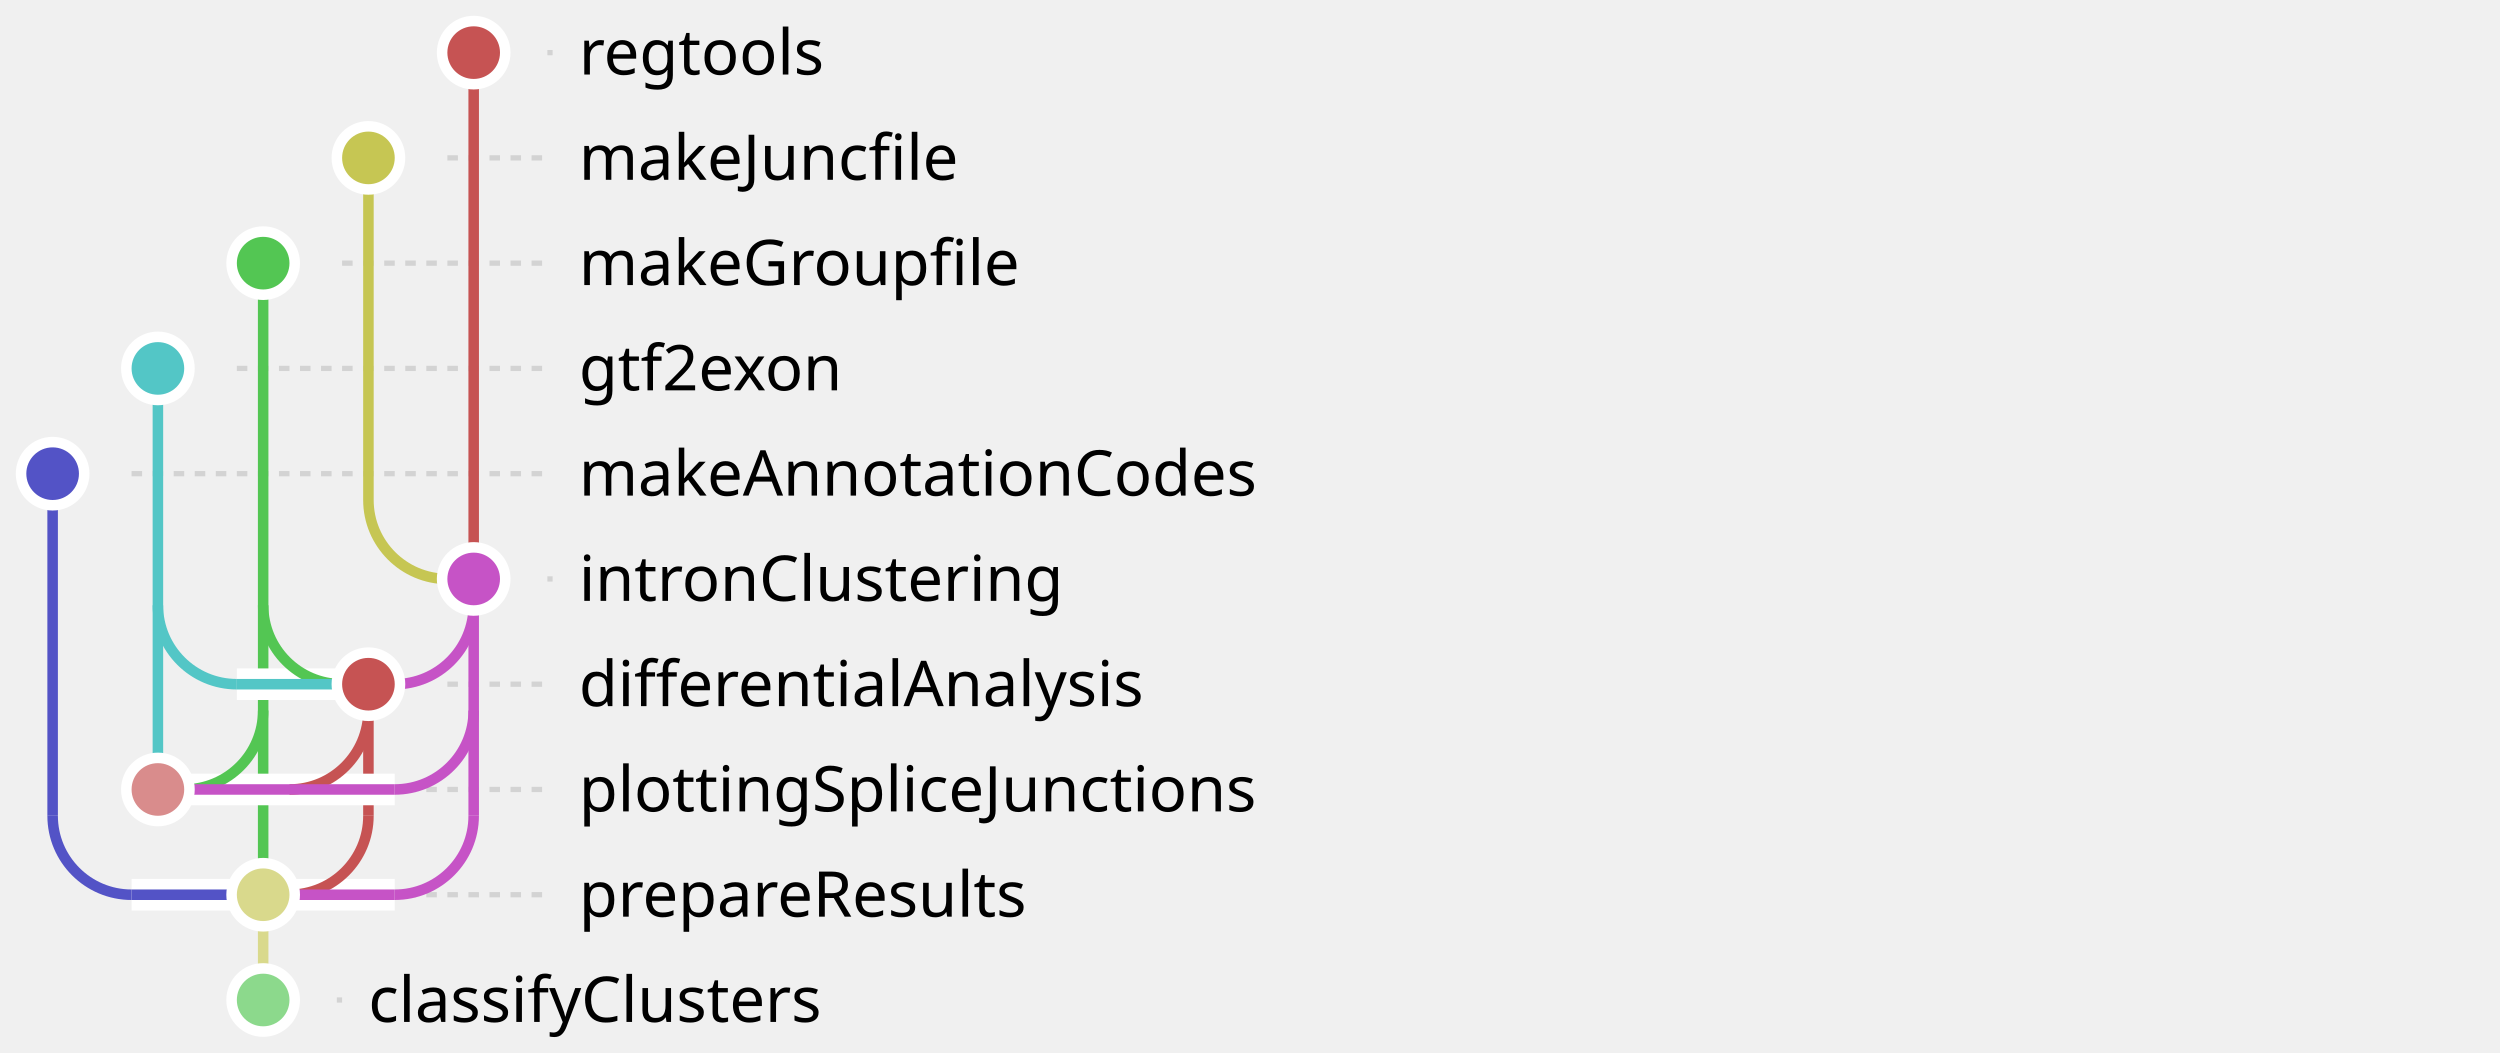
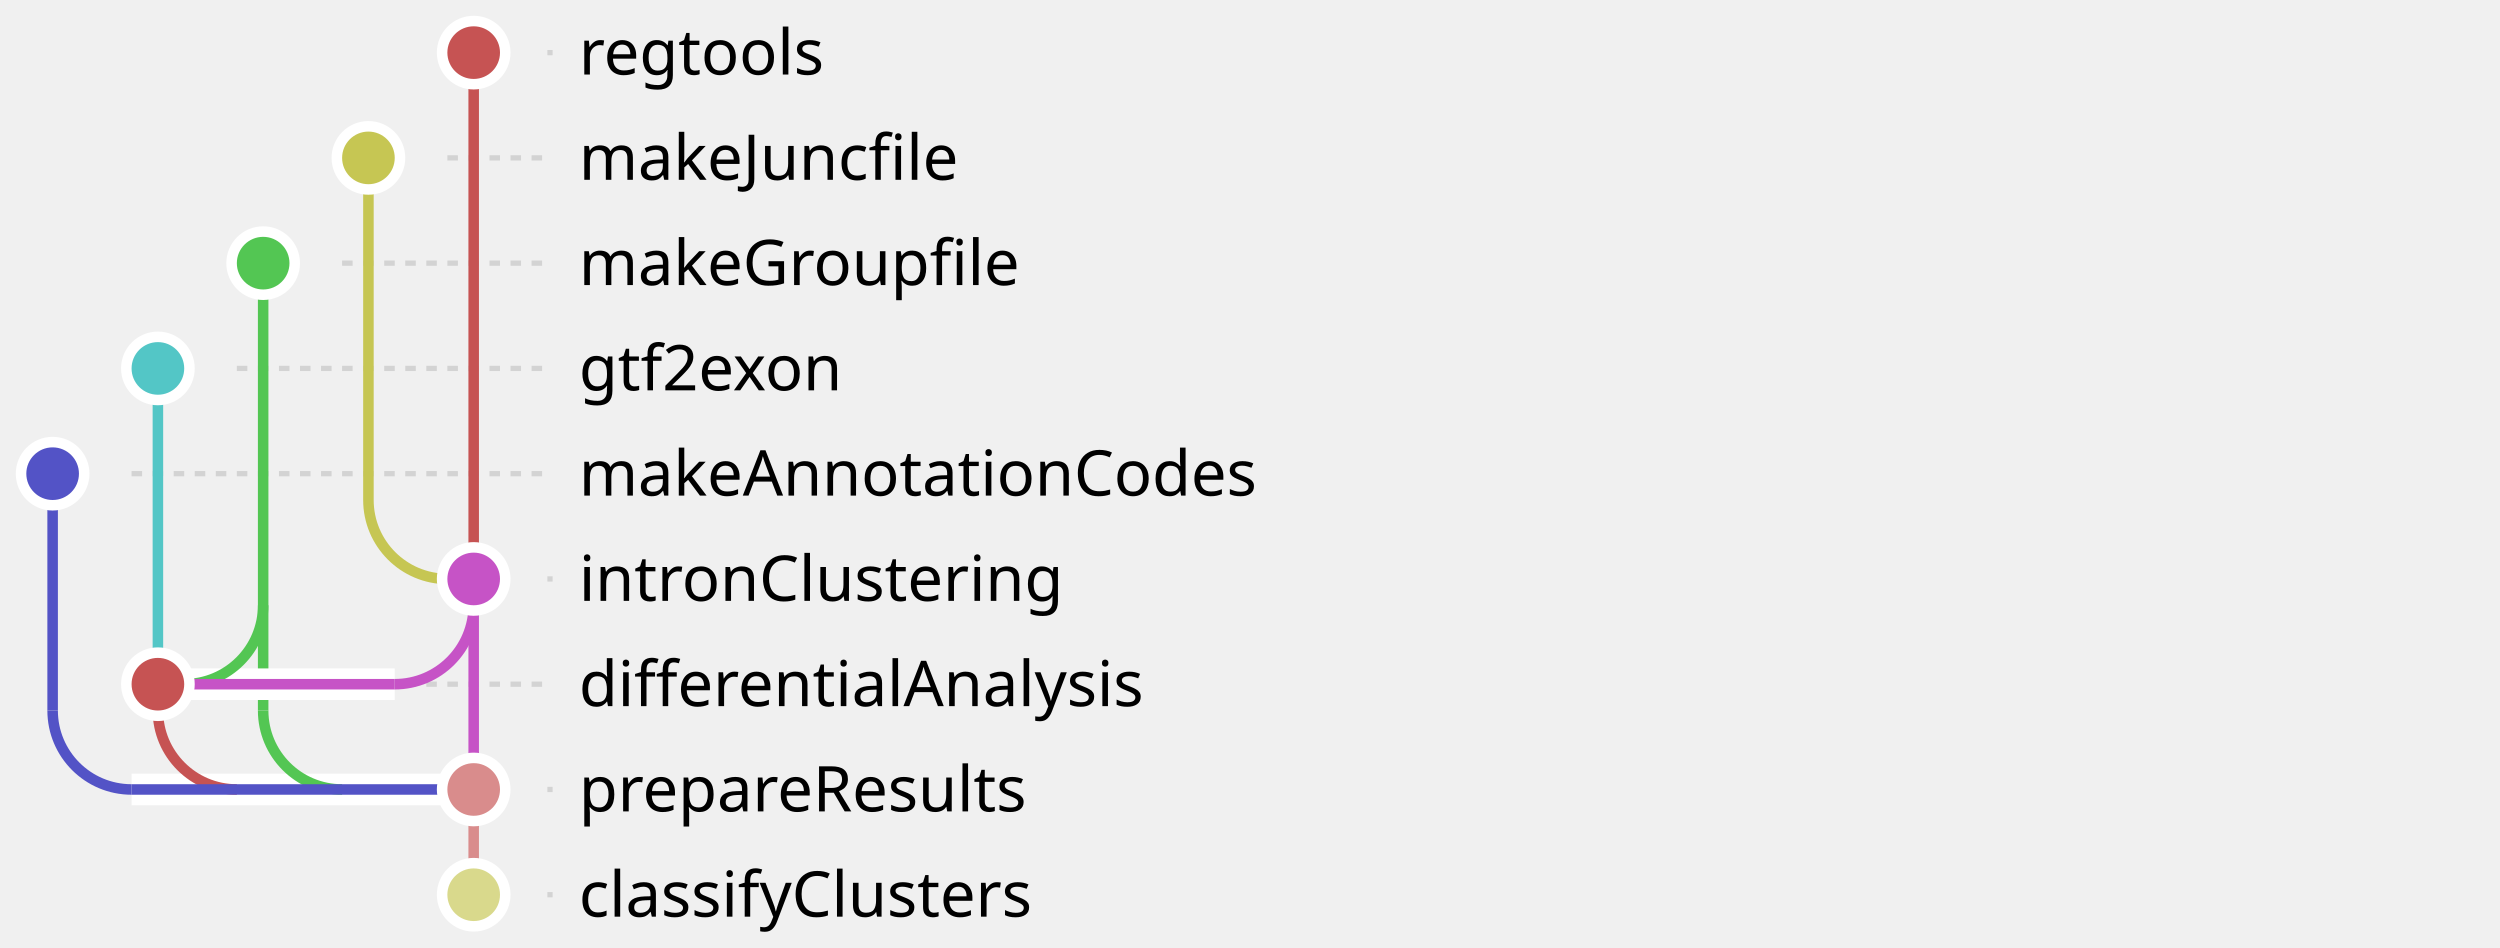
- <svg xmlns="http://www.w3.org/2000/svg" baseProfile="full" height="100%" version="1.1" viewBox="25.0,5.0,475.0,200.0" width="100%">
+ <svg xmlns="http://www.w3.org/2000/svg" baseProfile="full" height="100%" version="1.1" viewBox="25.0,5.0,475.0,180.0" width="100%">
  <defs />
  <g>
    <line stroke="lightgrey" stroke-dasharray="2" x1="130.0" x2="129.0" y1="15.0" y2="15.0" />
    <line stroke="lightgrey" stroke-dasharray="2" x1="110.0" x2="129.0" y1="35.0" y2="35.0" />
    <line stroke="lightgrey" stroke-dasharray="2" x1="90.0" x2="129.0" y1="55.0" y2="55.0" />
    <line stroke="lightgrey" stroke-dasharray="2" x1="70.0" x2="129.0" y1="75.0" y2="75.0" />
    <line stroke="lightgrey" stroke-dasharray="2" x1="50.0" x2="129.0" y1="95.0" y2="95.0" />
    <line stroke="lightgrey" stroke-dasharray="2" x1="130.0" x2="129.0" y1="115.0" y2="115.0" />
-     <line stroke="lightgrey" stroke-dasharray="2" x1="110.0" x2="129.0" y1="135.0" y2="135.0" />
-     <line stroke="lightgrey" stroke-dasharray="2" x1="70.0" x2="129.0" y1="155.0" y2="155.0" />
-     <line stroke="lightgrey" stroke-dasharray="2" x1="90.0" x2="129.0" y1="175.0" y2="175.0" />
-     <line stroke="lightgrey" stroke-dasharray="2" x1="90.0" x2="89.0" y1="195.0" y2="195.0" />
+     <line stroke="lightgrey" stroke-dasharray="2" x1="70.0" x2="129.0" y1="135.0" y2="135.0" />
+     <line stroke="lightgrey" stroke-dasharray="2" x1="130.0" x2="129.0" y1="155.0" y2="155.0" />
+     <line stroke="lightgrey" stroke-dasharray="2" x1="130.0" x2="129.0" y1="175.0" y2="175.0" />
  </g>
  <g>
    <line stroke="#c6c653" stroke-width="2.0" x1="95.0" x2="95.0" y1="35.0" y2="100.0" />
    <line stroke="#c65353" stroke-width="2.0" x1="115.0" x2="115.0" y1="15.0" y2="115.0" />
-     <line stroke="#53c6c6" stroke-width="2.0" x1="55.0" x2="55.0" y1="75.0" y2="155.0" />
-     <line stroke="#5353c6" stroke-width="2.0" x1="35.0" x2="35.0" y1="95.0" y2="160.0" />
-     <line stroke="#53c653" stroke-width="2.0" x1="75.0" x2="75.0" y1="55.0" y2="175.0" />
-     <line stroke="#c65353" stroke-width="2.0" x1="95.0" x2="95.0" y1="135.0" y2="160.0" />
-     <line stroke="#c653c6" stroke-width="2.0" x1="115.0" x2="115.0" y1="115.0" y2="160.0" />
-     <line stroke="#d9d98c" stroke-width="2.0" x1="75.0" x2="75.0" y1="175.0" y2="195.0" />
+     <line stroke="#53c6c6" stroke-width="2.0" x1="55.0" x2="55.0" y1="75.0" y2="135.0" />
+     <line stroke="#5353c6" stroke-width="2.0" x1="35.0" x2="35.0" y1="95.0" y2="140.0" />
+     <line stroke="#c65353" stroke-width="2.0" x1="55.0" x2="55.0" y1="135.0" y2="140.0" />
+     <line stroke="#53c653" stroke-width="2.0" x1="75.0" x2="75.0" y1="55.0" y2="140.0" />
+     <line stroke="#c653c6" stroke-width="2.0" x1="115.0" x2="115.0" y1="115.0" y2="155.0" />
+     <line stroke="#d98c8c" stroke-width="2.0" x1="115.0" x2="115.0" y1="155.0" y2="175.0" />
  </g>
  <g>
    <line stroke="white" stroke-width="6.0" x1="110.0" x2="115.0" y1="115.0" y2="115.0" />
-     <line stroke="white" stroke-width="6.0" x1="70.0" x2="95.0" y1="135.0" y2="135.0" />
-     <line stroke="white" stroke-width="6.0" x1="95.0" x2="100.0" y1="135.0" y2="135.0" />
-     <line stroke="white" stroke-width="6.0" x1="55.0" x2="100.0" y1="155.0" y2="155.0" />
-     <line stroke="white" stroke-width="6.0" x1="50.0" x2="75.0" y1="175.0" y2="175.0" />
-     <line stroke="white" stroke-width="6.0" x1="75.0" x2="100.0" y1="175.0" y2="175.0" />
+     <line stroke="white" stroke-width="6.0" x1="55.0" x2="100.0" y1="135.0" y2="135.0" />
+     <line stroke="white" stroke-width="6.0" x1="50.0" x2="115.0" y1="155.0" y2="155.0" />
  </g>
  <g>
    <path d="M 95.0,100.0 a15.0,15.0 0 0,0 15.0,15.0" fill="none" stroke="#c6c653" stroke-width="2.0" />
    <line stroke="#c6c653" stroke-width="2.0" x1="110.0" x2="115.0" y1="115.0" y2="115.0" />
-     <path d="M 55.0,120.0 a15.0,15.0 0 0,0 15.0,15.0" fill="none" stroke="#53c6c6" stroke-width="2.0" />
-     <path d="M 75.0,120.0 a15.0,15.0 0 0,0 15.0,15.0" fill="none" stroke="#53c653" stroke-width="2.0" />
-     <line stroke="#53c6c6" stroke-width="2.0" x1="70.0" x2="95.0" y1="135.0" y2="135.0" />
+     <path d="M 75.0,120.0 a15.0,15.0 0 0,1 -15.0,15.0" fill="none" stroke="#53c653" stroke-width="2.0" />
    <path d="M 115.0,120.0 a15.0,15.0 0 0,1 -15.0,15.0" fill="none" stroke="#c653c6" stroke-width="2.0" />
-     <line stroke="#c653c6" stroke-width="2.0" x1="95.0" x2="100.0" y1="135.0" y2="135.0" />
-     <path d="M 75.0,140.0 a15.0,15.0 0 0,1 -15.0,15.0" fill="none" stroke="#53c653" stroke-width="2.0" />
-     <path d="M 95.0,140.0 a15.0,15.0 0 0,1 -15.0,15.0" fill="none" stroke="#c65353" stroke-width="2.0" />
-     <path d="M 115.0,140.0 a15.0,15.0 0 0,1 -15.0,15.0" fill="none" stroke="#c653c6" stroke-width="2.0" />
-     <line stroke="#c653c6" stroke-width="2.0" x1="55.0" x2="100.0" y1="155.0" y2="155.0" />
-     <path d="M 35.0,160.0 a15.0,15.0 0 0,0 15.0,15.0" fill="none" stroke="#5353c6" stroke-width="2.0" />
-     <line stroke="#5353c6" stroke-width="2.0" x1="50.0" x2="75.0" y1="175.0" y2="175.0" />
-     <path d="M 95.0,160.0 a15.0,15.0 0 0,1 -15.0,15.0" fill="none" stroke="#c65353" stroke-width="2.0" />
-     <path d="M 115.0,160.0 a15.0,15.0 0 0,1 -15.0,15.0" fill="none" stroke="#c653c6" stroke-width="2.0" />
-     <line stroke="#c653c6" stroke-width="2.0" x1="75.0" x2="100.0" y1="175.0" y2="175.0" />
+     <line stroke="#c653c6" stroke-width="2.0" x1="55.0" x2="100.0" y1="135.0" y2="135.0" />
+     <path d="M 35.0,140.0 a15.0,15.0 0 0,0 15.0,15.0" fill="none" stroke="#5353c6" stroke-width="2.0" />
+     <path d="M 55.0,140.0 a15.0,15.0 0 0,0 15.0,15.0" fill="none" stroke="#c65353" stroke-width="2.0" />
+     <path d="M 75.0,140.0 a15.0,15.0 0 0,0 15.0,15.0" fill="none" stroke="#53c653" stroke-width="2.0" />
+     <line stroke="#5353c6" stroke-width="2.0" x1="50.0" x2="115.0" y1="155.0" y2="155.0" />
  </g>
  <g>
    <circle cx="115.0" cy="15.0" fill="#c65353" id="Nregtools" r="6.0" stroke="white" stroke-width="2.0" />
    <text dominant-baseline="middle" font-family="sans-serif" font-size="inherit" x="135.0" y="15.0">regtools</text>
    <circle cx="95.0" cy="35.0" fill="#c6c653" id="NmakeJuncfile" r="6.0" stroke="white" stroke-width="2.0" />
    <text dominant-baseline="middle" font-family="sans-serif" font-size="inherit" x="135.0" y="35.0">makeJuncfile</text>
    <circle cx="75.0" cy="55.0" fill="#53c653" id="NmakeGroupfile" r="6.0" stroke="white" stroke-width="2.0" />
    <text dominant-baseline="middle" font-family="sans-serif" font-size="inherit" x="135.0" y="55.0">makeGroupfile</text>
    <circle cx="55.0" cy="75.0" fill="#53c6c6" id="Ngtf2exon" r="6.0" stroke="white" stroke-width="2.0" />
    <text dominant-baseline="middle" font-family="sans-serif" font-size="inherit" x="135.0" y="75.0">gtf2exon</text>
    <circle cx="35.0" cy="95.0" fill="#5353c6" id="NmakeAnnotationCodes" r="6.0" stroke="white" stroke-width="2.0" />
    <text dominant-baseline="middle" font-family="sans-serif" font-size="inherit" x="135.0" y="95.0">makeAnnotationCodes</text>
    <circle cx="115.0" cy="115.0" fill="#c653c6" id="NintronClustering" r="6.0" stroke="white" stroke-width="2.0" />
    <text dominant-baseline="middle" font-family="sans-serif" font-size="inherit" x="135.0" y="115.0">intronClustering</text>
-     <circle cx="95.0" cy="135.0" fill="#c65353" id="NdifferentialAnalysis" r="6.0" stroke="white" stroke-width="2.0" />
+     <circle cx="55.0" cy="135.0" fill="#c65353" id="NdifferentialAnalysis" r="6.0" stroke="white" stroke-width="2.0" />
    <text dominant-baseline="middle" font-family="sans-serif" font-size="inherit" x="135.0" y="135.0">differentialAnalysis</text>
-     <circle cx="55.0" cy="155.0" fill="#d98c8c" id="NplottingSpliceJunctions" r="6.0" stroke="white" stroke-width="2.0" />
-     <text dominant-baseline="middle" font-family="sans-serif" font-size="inherit" x="135.0" y="155.0">plottingSpliceJunctions</text>
-     <circle cx="75.0" cy="175.0" fill="#d9d98c" id="NprepareResults" r="6.0" stroke="white" stroke-width="2.0" />
-     <text dominant-baseline="middle" font-family="sans-serif" font-size="inherit" x="135.0" y="175.0">prepareResults</text>
-     <circle cx="75.0" cy="195.0" fill="#8cd98c" id="NclassifyClusters" r="6.0" stroke="white" stroke-width="2.0" />
-     <text dominant-baseline="middle" font-family="sans-serif" font-size="inherit" x="95.0" y="195.0">classifyClusters</text>
+     <circle cx="115.0" cy="155.0" fill="#d98c8c" id="NprepareResults" r="6.0" stroke="white" stroke-width="2.0" />
+     <text dominant-baseline="middle" font-family="sans-serif" font-size="inherit" x="135.0" y="155.0">prepareResults</text>
+     <circle cx="115.0" cy="175.0" fill="#d9d98c" id="NclassifyClusters" r="6.0" stroke="white" stroke-width="2.0" />
+     <text dominant-baseline="middle" font-family="sans-serif" font-size="inherit" x="135.0" y="175.0">classifyClusters</text>
  </g>
</svg>
